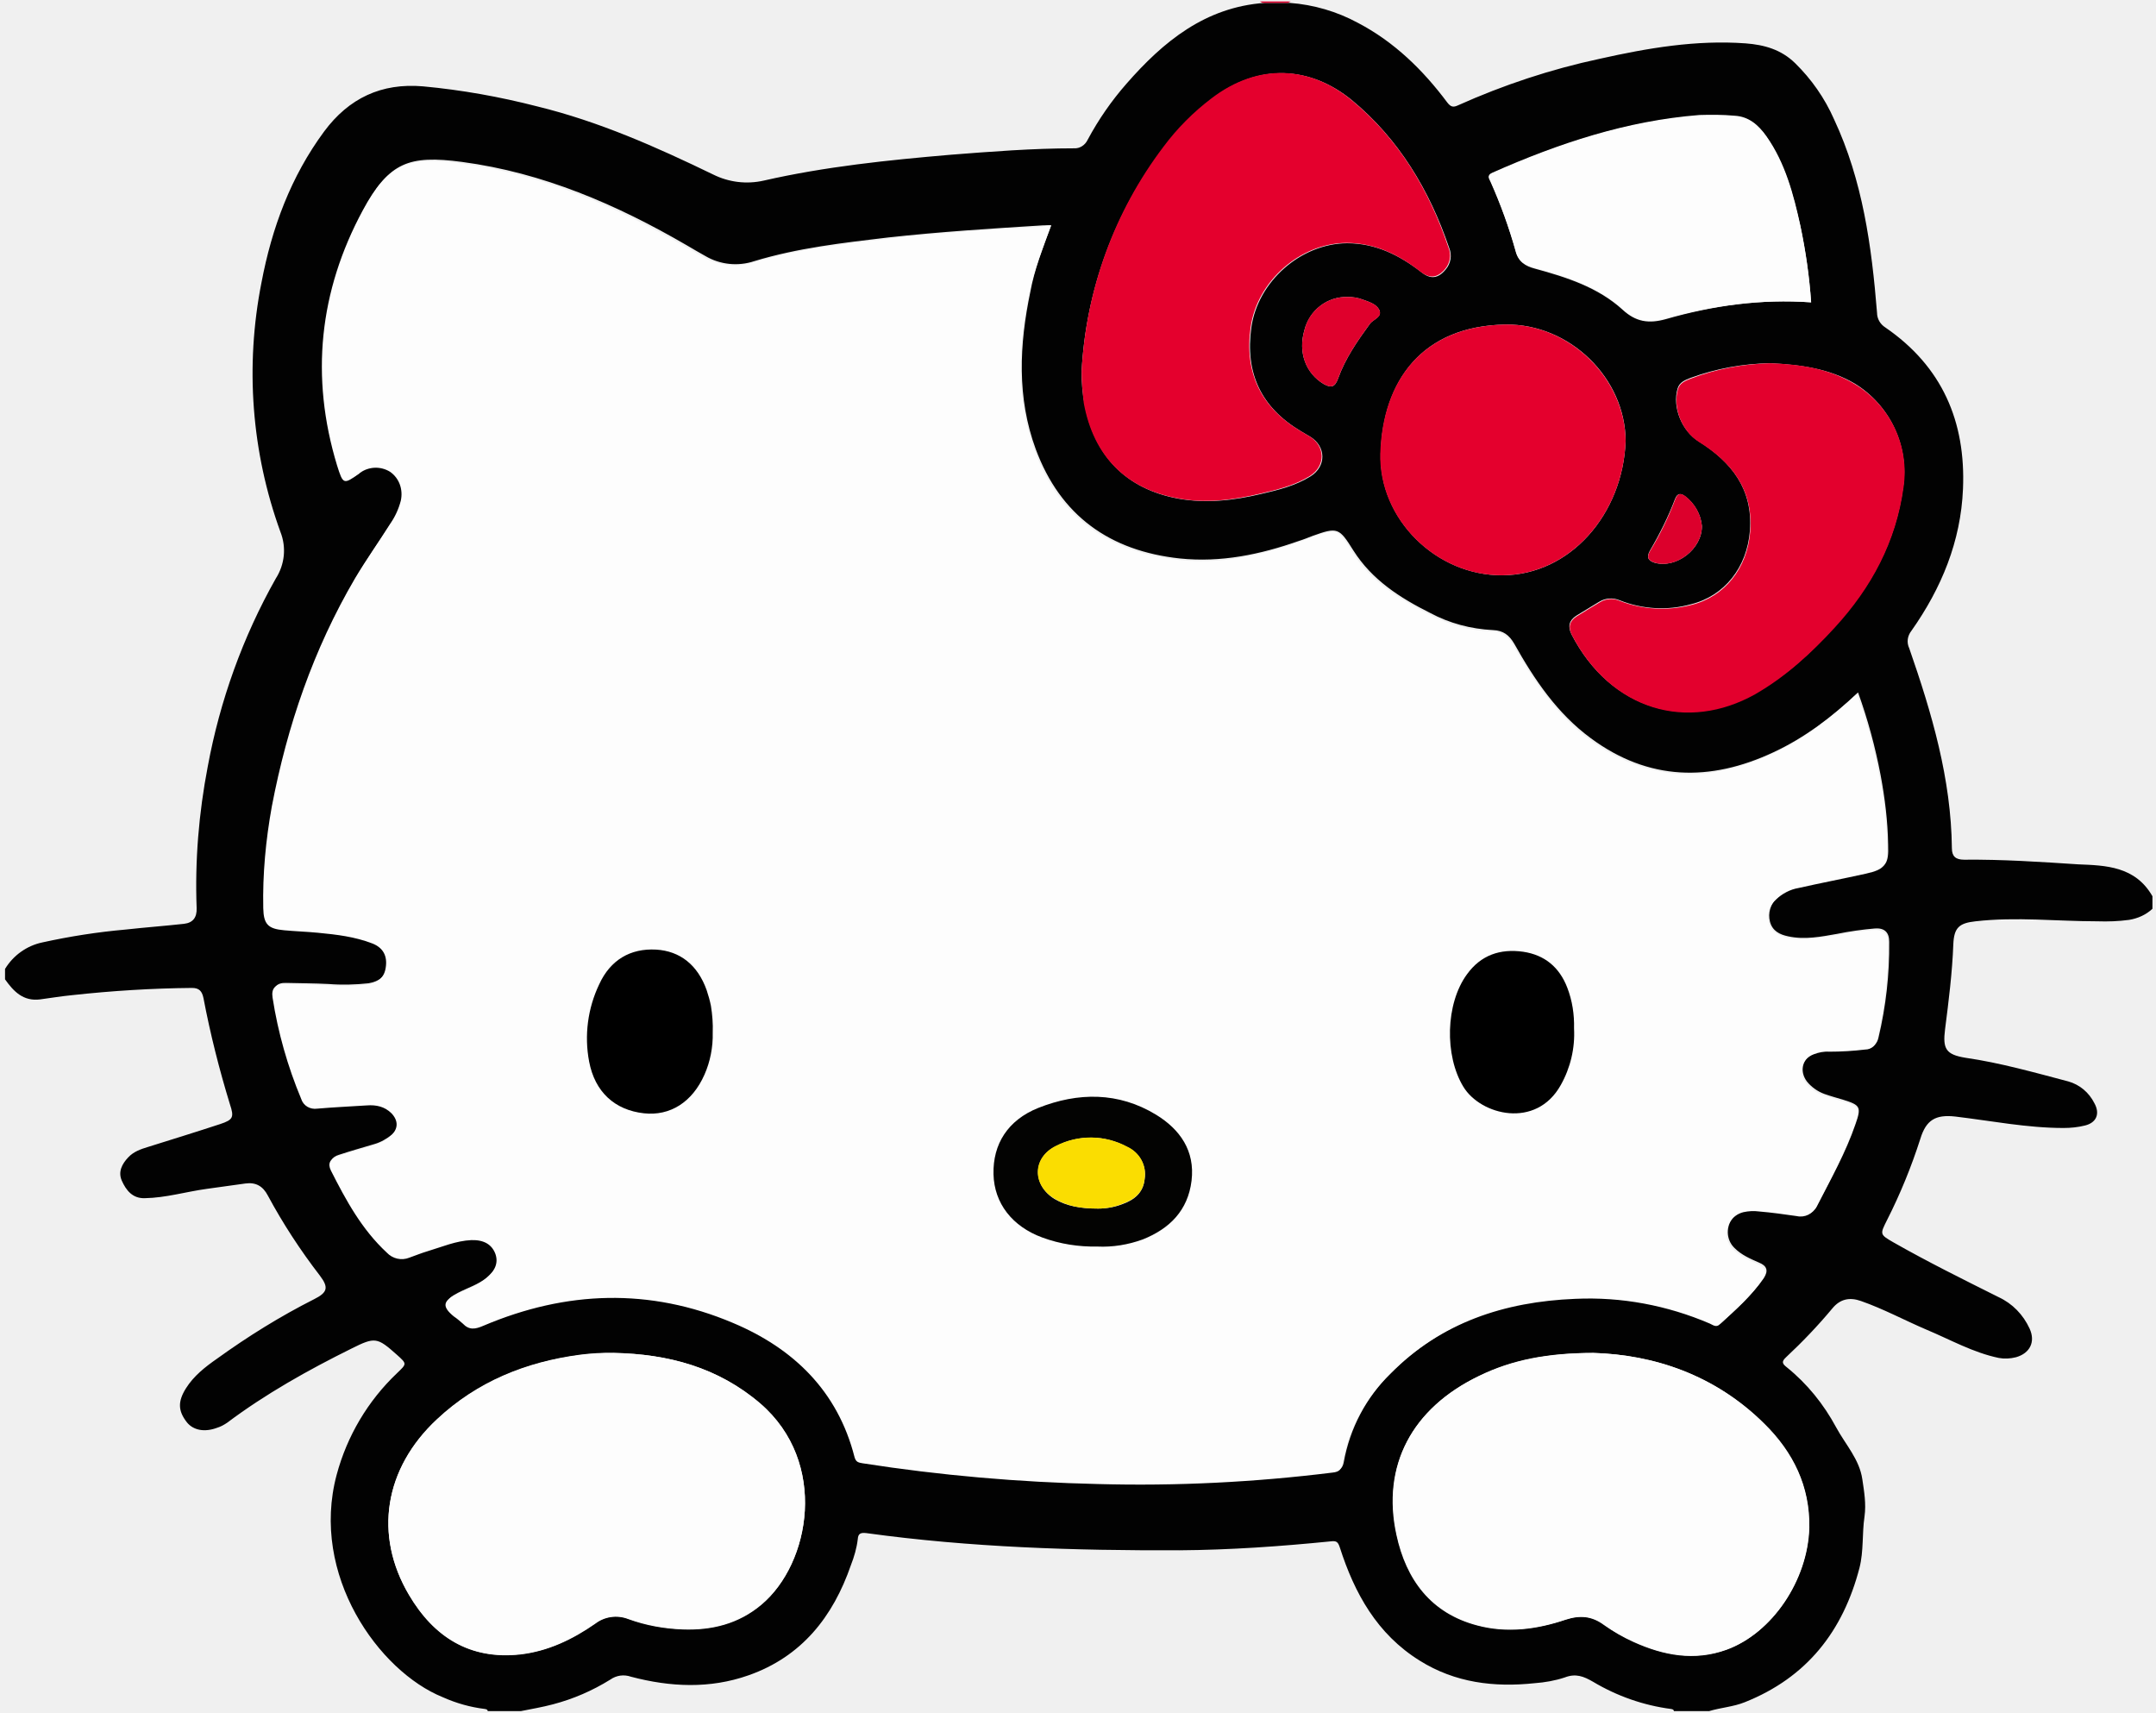
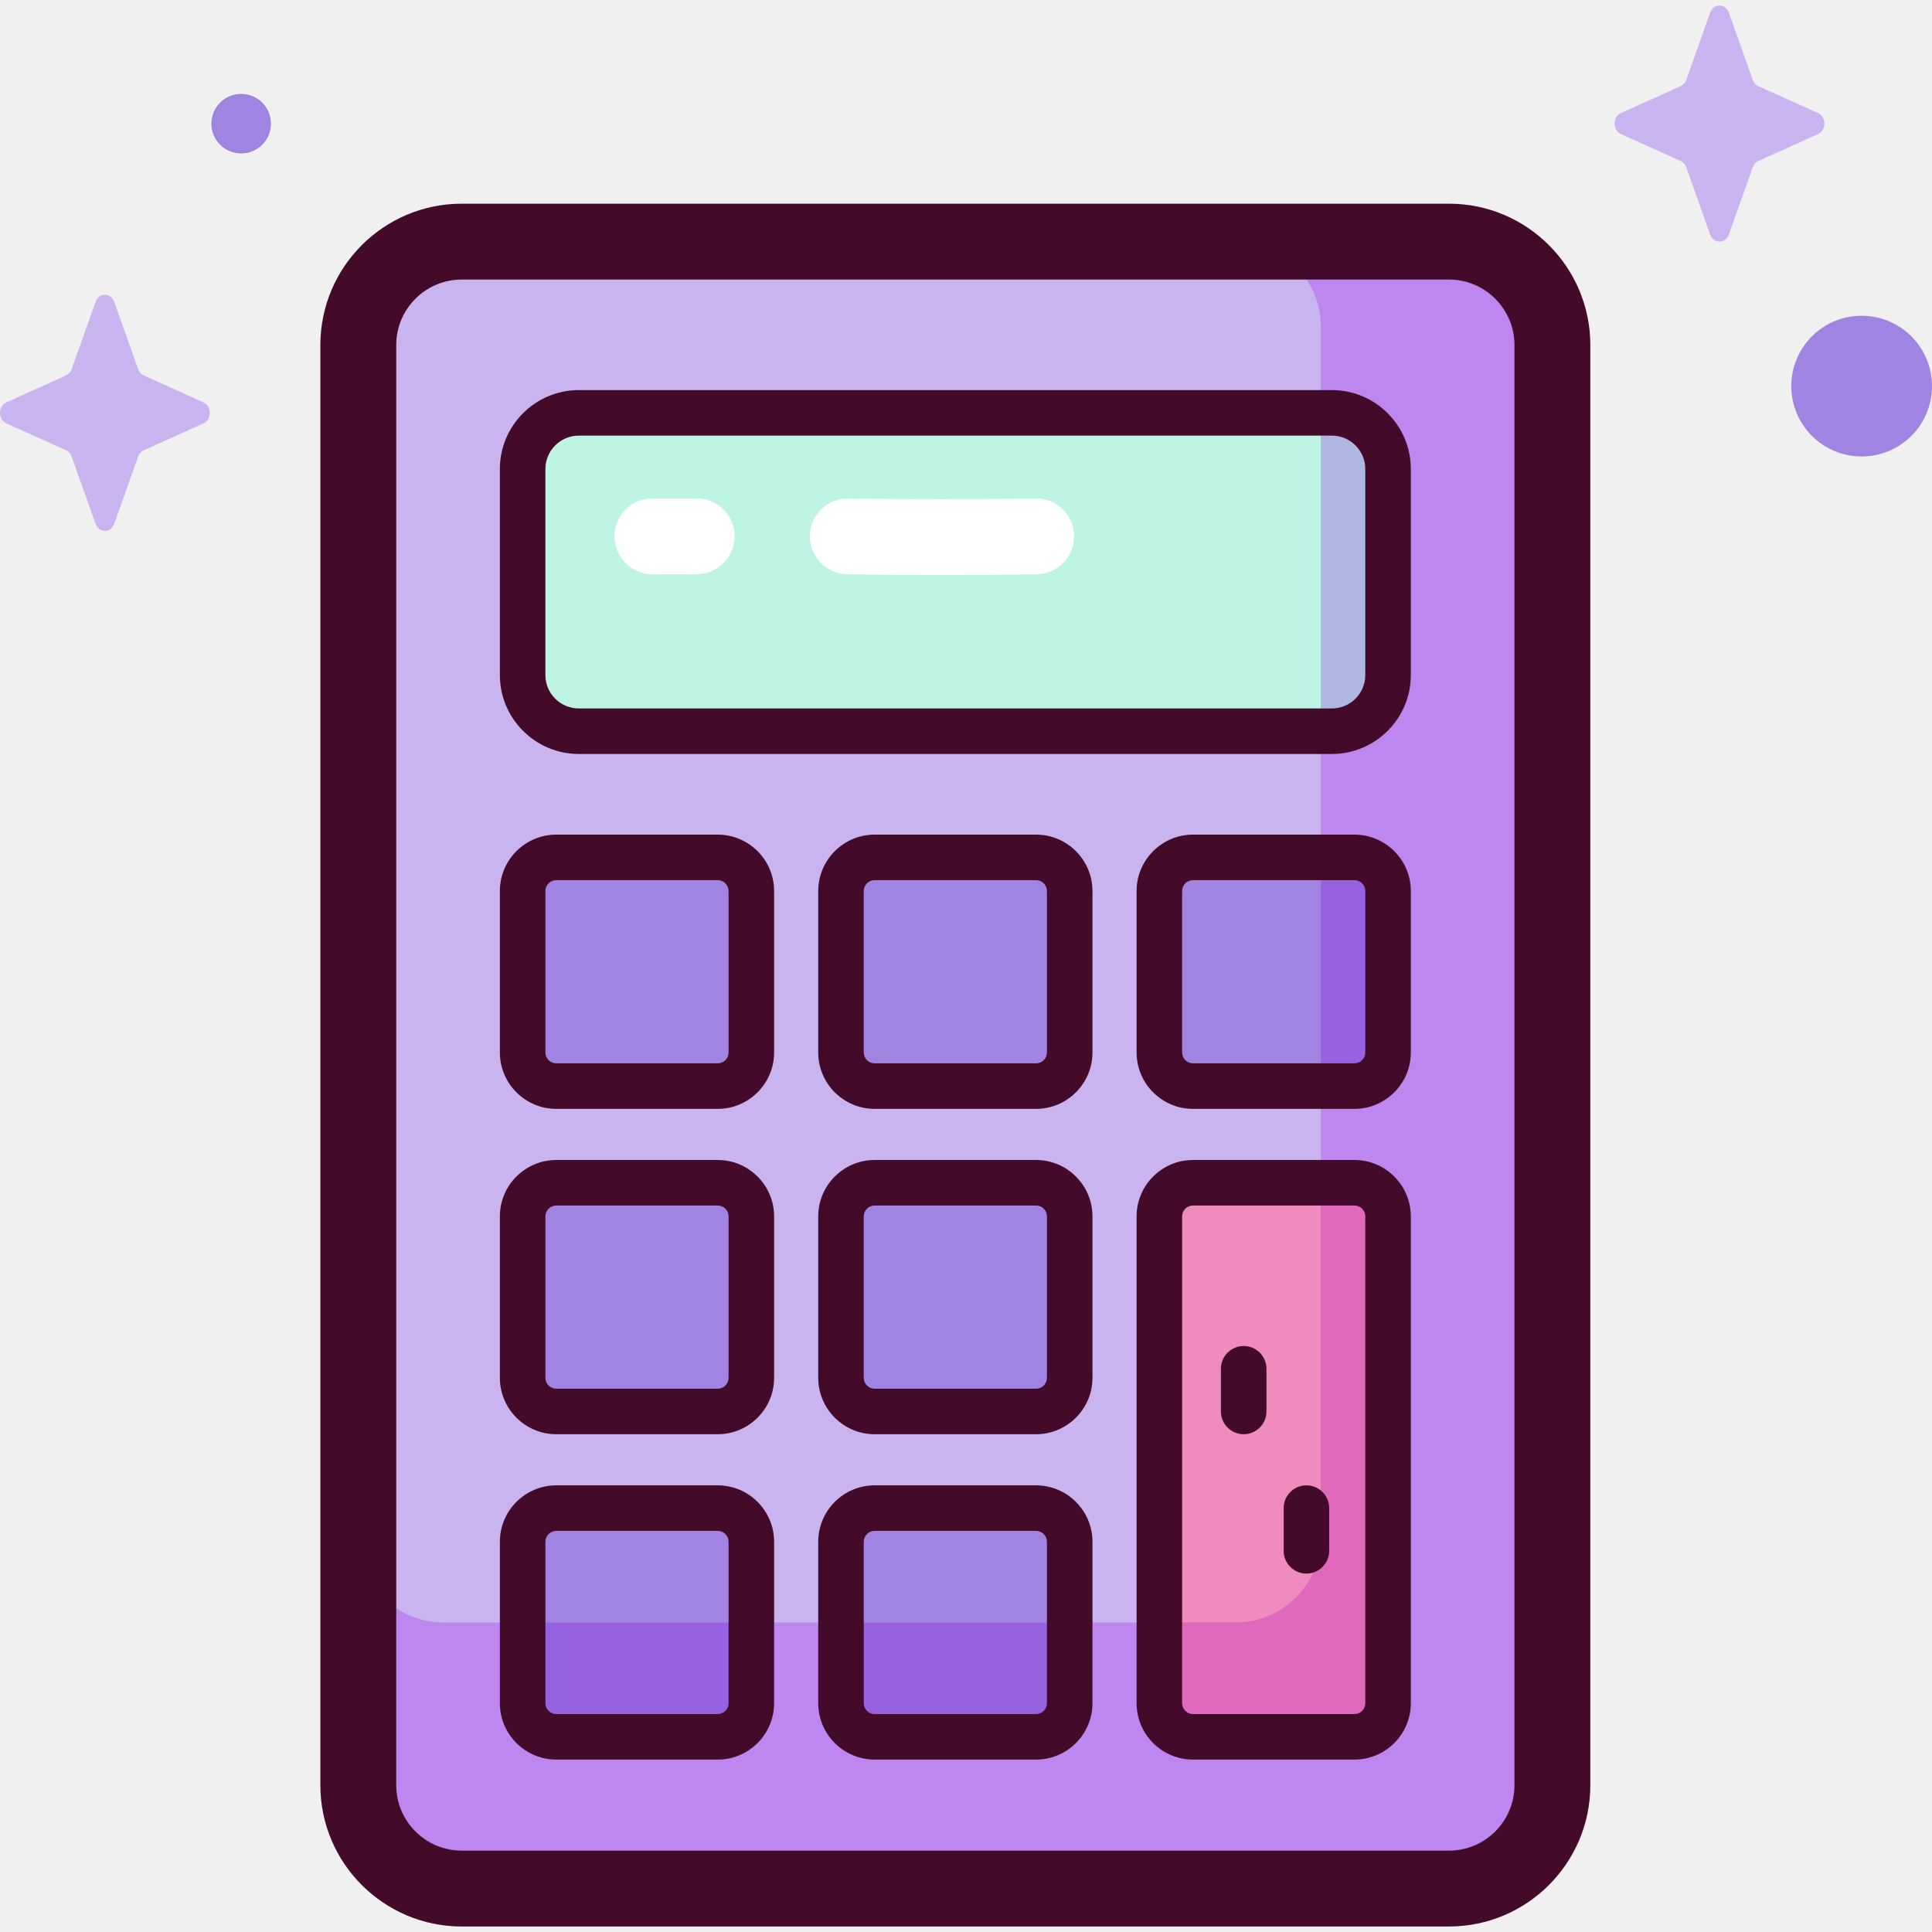
- <svg xmlns="http://www.w3.org/2000/svg" version="1.1" id="レイヤー_1" x="0px" y="0px" viewBox="0 0 602 478" style="enable-background:new 0 0 602 478;" xml:space="preserve">
-   <style type="text/css">
- 	.st0{fill:#020202;}
- 	.st1{fill:#DC002C;}
- 	.st2{fill:#FDFDFD;}
- 	.st3{fill:#E4002D;}
- 	.st4{fill:#E3002D;}
- 	.st5{fill:#DF002C;}
- 	.st6{fill:#030302;}
- 	.st7{fill:#FADD01;}
- </style>
-   <g id="グループ_7142" transform="translate(-0.094 -0.094)">
-     <path id="パス_3722" class="st0" d="M601.1,250.3v3.5c-1.8,1.7-4.1,2.7-6.5,3.1c-3,0.4-5.9,0.5-8.9,0.4c-11.3,0-22.6-1.3-34,0   c-4.6,0.5-6,1.8-6.2,6.4c-0.3,8-1.3,15.9-2.3,23.7c-0.7,5.5,0.2,7.1,5.7,8c9.7,1.4,19.2,4.1,28.7,6.6c3.2,0.9,5.8,3.1,7.3,6.1   c1.6,2.9,0.6,5.4-2.6,6.2c-2,0.5-4,0.7-6,0.7c-10.2,0-20.2-2-30.3-3.2c-5.5-0.6-8.1,1-9.7,6.2c-2.5,7.8-5.6,15.4-9.3,22.7   c-2,4-2.1,4,1.9,6.3c9.5,5.4,19.4,10.3,29.2,15.2c3.9,1.8,6.9,4.9,8.7,8.8c1.7,3.7,0.1,6.9-3.8,8c-1.6,0.4-3.2,0.5-4.8,0.2   c-7.2-1.5-13.5-5.1-20.2-7.9c-6.1-2.6-12-5.8-18.3-8c-3.1-1.1-5.8-0.6-8,2.1c-4,4.8-8.3,9.3-12.9,13.6c-1.3,1.2-1.1,1.8,0.2,2.8   c5.7,4.6,10.3,10.3,13.8,16.8c2.6,4.8,6.5,8.9,7.3,14.5c0.5,3.4,1.1,6.8,0.6,10.4c-0.7,4.7-0.2,9.6-1.4,14.3   c-4.6,17.7-14.7,30.6-32,37.5c-3.2,1.3-6.7,1.5-10,2.5h-9.8c-0.1-0.5-0.4-0.5-0.8-0.6c-7.7-1-15.1-3.6-21.8-7.6   c-2.6-1.5-4.8-2.4-7.9-1.2c-2.7,0.9-5.6,1.4-8.4,1.6c-11.3,1.2-22.2-0.1-32.1-6.3c-11.9-7.4-18.2-18.8-22.3-31.6   c-0.5-1.5-0.9-1.9-2.5-1.7c-14,1.4-28.1,2.4-42.3,2.5c-29.2,0.1-58.4-0.8-87.4-4.8c-1.7-0.2-2.3,0.2-2.4,1.7   c-0.3,2.5-1,4.9-1.9,7.2c-5,14.5-13.8,25.6-28.6,30.8c-10.8,3.8-21.8,3.3-32.8,0.4c-2-0.7-4.1-0.4-5.8,0.8c-5,3.1-10.3,5.4-16,6.9   c-3,0.8-6,1.3-9,1.9h-9.2c-0.1-0.5-0.4-0.5-0.8-0.6c-4.1-0.5-8-1.6-11.8-3.3c-17.8-7.2-37.1-34.1-29.6-62.1   c2.9-10.8,8.7-20.6,16.8-28.3c2.8-2.7,2.9-2.6,0-5.2c-5.5-4.9-6.1-5-12.7-1.7c-12.1,6-23.9,12.6-34.7,20.7   c-0.9,0.6-1.8,1.1-2.8,1.4c-3.5,1.3-6.6,0.7-8.4-1.5c-2.5-3.2-2.6-5.8-0.3-9.5c2.2-3.5,5.4-6,8.7-8.3c8.6-6.2,17.6-11.8,27.1-16.6   c3.8-1.9,4.1-3.3,1.6-6.6c-5.4-7-10.3-14.5-14.5-22.3c-1.4-2.7-3.4-3.8-6.3-3.4c-3.6,0.5-7.2,1-10.8,1.5   c-5.8,0.8-11.4,2.5-17.3,2.6c-3.4,0.1-5.2-2.2-6.4-4.9c-1.1-2.5,0.1-4.7,1.8-6.5c1.5-1.6,3.5-2.3,5.5-2.9   c6.7-2.1,13.5-4.2,20.2-6.4c3.6-1.2,3.9-1.9,2.7-5.5c-3-9.8-5.5-19.7-7.4-29.7c-0.4-1.9-1.2-2.8-3.2-2.8c-11.1,0.1-22.3,0.8-33.3,2   c-3.1,0.3-6.1,0.8-9.1,1.2c-4.7,0.6-7.4-2.2-9.8-5.6v-2.9c2.3-3.8,6.1-6.5,10.4-7.4c7.7-1.7,15.4-2.9,23.3-3.6   c5.4-0.6,10.9-1,16.3-1.6c2.5-0.3,3.6-1.8,3.5-4.4c-0.5-13.2,0.6-26.5,3.1-39.5c3.4-18.4,9.8-36.2,19-52.5c2.5-3.9,3-8.7,1.3-13   c-8.1-22.3-9.9-46.3-5.3-69.6c2.9-15.3,8.2-29.6,17.5-42.2c6.9-9.3,16-13.6,27.6-12.6c10.8,1,21.4,2.9,31.9,5.6   c17.2,4.2,33.2,11.3,49.1,19c4.4,2.2,9.4,2.8,14.2,1.7c17.1-3.9,34.6-5.7,52.1-7.2c11.5-0.9,23-1.8,34.5-1.8   c1.6,0.1,3.1-0.9,3.8-2.4c3-5.6,6.6-10.8,10.8-15.6c10.3-11.8,22-21.4,38.6-22.6c2.3,0,4.6,0,7,0c6.7,0.5,13.2,2.4,19.1,5.6   c10.1,5.3,18.1,13.1,24.9,22.2c1,1.3,1.7,1.4,3,0.8c12.7-5.7,26-10.1,39.6-13c13.4-3,26.9-5.3,40.7-4.3c5.2,0.4,9.9,1.7,13.8,5.5   c4.6,4.5,8.3,9.8,10.9,15.7c8,17.1,10.5,35.4,12,54c0,1.7,0.9,3.2,2.3,4.1c15.9,10.9,22.5,26.3,21.7,45.1   c-0.6,14.6-6,27.7-14.4,39.6c-1.1,1.4-1.4,3.2-0.6,4.9c6.3,18.1,11.7,36.4,11.9,55.8c0,2.3,1.1,3.2,3.4,3.2   c10.7-0.1,21.3,0.6,31.9,1.3C588,241.7,596.3,241.9,601.1,250.3z M293.6,63c-0.9,0-1.5,0-2.2,0c-14.5,0.9-28.9,1.8-43.4,3.4   c-12.6,1.5-25.1,2.9-37.3,6.6c-4.5,1.5-9.5,1-13.6-1.4c-1.8-1-3.5-2-5.2-3c-19.6-11.4-40.2-20.3-62.8-23.3   c-14.9-2-20.4,0.2-27.3,13.1c-12.2,22.6-14.8,46.5-7.2,71.2c1.6,5.4,1.8,5.4,6.2,2.3c0.1-0.1,0.1-0.1,0.2-0.2   c2.5-1.8,5.8-1.9,8.4-0.3c2.6,1.9,3.7,5.1,3,8.1c-0.6,2.3-1.6,4.5-3,6.5c-3.3,5.1-6.8,10-9.8,15.2c-11.6,19.8-18.9,41.1-23.2,63.6   c-1.8,9.3-2.6,18.9-2.4,28.4c0.1,4.5,1.3,5.8,5.8,6.2c3.2,0.3,6.3,0.4,9.5,0.7c5.1,0.5,10.3,1.1,15.2,3c3,1.2,4.1,3.5,3.7,6.7   c-0.4,2.8-2.2,4.3-5.2,4.8c-3.7,0.4-7.5,0.5-11.2,0.2c-3.9-0.2-7.9-0.2-11.8-0.3c-2.6-0.1-3.8,1.2-3.4,3.7c1.5,9.7,4.2,19.3,8,28.3   c0.7,1.9,2.6,3,4.5,2.7c4.6-0.3,9.2-0.6,13.8-0.9c2.6-0.1,5,0.3,6.9,2.2c2,2,1.9,4.4-0.2,6.3c-1.5,1.2-3.2,2.2-5,2.7   c-3.3,1-6.6,1.9-9.9,3c-2,0.6-2.8,2-1.8,4c4.1,8.4,8.6,16.5,15.6,22.9c1.6,1.7,4.1,2.3,6.3,1.4c1.7-0.6,3.4-1.3,5.1-1.8   c4-1.3,7.9-3,12.2-3.1c3.5-0.1,5.7,1.2,6.7,3.8c0.9,2.5,0,4.7-2.7,7c-2.4,2-5.4,2.9-8.1,4.3c-3.9,2-4.1,3.5-0.8,6.2   c0.9,0.6,1.7,1.3,2.5,2c1.8,1.9,3.4,1.6,5.8,0.6c23-9.8,46.4-10.6,69.6-0.8c17,7.2,29.3,19,34,37.5c0.4,1.4,1,1.5,2.2,1.7   c21.7,3.4,43.7,5.3,65.7,5.8c21.9,0.6,43.8-0.5,65.6-3.2c1.8-0.2,2.4-1,2.7-2.5c1.7-9.5,6.3-18.2,13.3-25   c14.2-14.3,32-20.2,51.7-21c12.9-0.5,25.7,1.8,37.6,6.9c0.9,0.4,1.8,1.1,2.8,0.2c4.2-3.9,8.6-7.7,11.9-12.5c1.3-2,0.9-3.4-1.3-4.3   c-2.5-1.1-4.9-2.1-6.9-4.1c-2.4-2.3-2.5-6.2-0.2-8.7c0.8-0.9,1.9-1.5,3-1.7c1.4-0.3,2.9-0.4,4.3-0.2c3.5,0.3,7.1,0.8,10.6,1.3   c2.2,0.5,4.6-0.6,5.5-2.7c3.8-7.4,7.9-14.7,10.6-22.6c1.7-4.8,1.3-5.3-3.5-6.8c-1.7-0.5-3.5-1-5.2-1.6c-1.9-0.7-3.6-1.9-4.9-3.5   c-2.2-3-1.2-6.6,2.3-8c1.4-0.5,2.8-0.7,4.2-0.7c3.4,0.1,6.7-0.1,10.1-0.6c1.7,0,3.1-1.3,3.4-2.9c2.1-8.8,3.1-17.8,3-26.8   c0-2.6-1.3-3.9-4-3.7c-3.5,0.3-7.1,0.8-10.5,1.5c-4.5,0.8-9.1,1.7-13.7,0.7c-2.4-0.5-4.4-1.5-5.1-4.1c-0.6-2.4,0.1-4.9,2-6.6   c1.7-1.7,3.9-2.8,6.3-3.2c6.3-1.4,12.6-2.6,18.8-4c5.3-1.2,6.1-2.2,5.9-7.7c-0.1-6.5-0.9-13-2.1-19.4c-1.5-7.9-3.6-15.6-6.3-23.1   c-7.2,6.8-14.8,12.6-23.6,16.7c-17.7,8.3-34.9,8-51-3.9c-9.4-6.9-15.8-16.4-21.4-26.4c-1.4-2.4-3.1-3.7-5.9-3.8   c-6.2-0.3-12.2-1.9-17.6-4.8c-8.4-4.2-16.2-9.2-21.4-17.4c-4-6.4-4.4-6.6-11.4-4.1c-1.3,0.5-2.5,1-3.8,1.4   c-10.8,3.8-21.8,6.1-33.3,4.9c-19.5-2.1-33.3-11.9-40.2-30.5c-5.3-14.4-4.6-29.2-1.5-44C288.9,75.4,291.3,69.3,293.6,63z    M171.5,377.8c-3.2,0-6.3,0.2-9.5,0.6c-15.1,2-28.6,7.5-39.9,18c-14.7,13.7-17.7,32.3-7.8,49c6.9,11.7,16.9,18.1,31,16.6   c7.8-0.9,14.7-4.2,21-8.6c2.6-2,6.1-2.5,9.2-1.3c4.9,1.8,10,2.7,15.2,2.9c8.1,0.3,15.6-1.5,22-6.9c13.7-11.5,18.7-39.7-0.3-56.1   C200.6,381.8,186.6,378.1,171.5,377.8z M445,377.8c-12.8,0.1-22.7,2-32,6.5c-18.7,9-27.2,25-23,44.3c2.7,12.5,9.6,21.9,22.6,25.3   c8.3,2.2,16.6,1.1,24.6-1.6c4-1.3,7.3-1.1,10.8,1.5c2.6,1.8,5.3,3.4,8.2,4.7c8.4,3.8,17,5.4,25.9,2.2c12.7-4.6,22.7-19.4,23.1-34   c0.3-11.6-4.5-21.1-12.5-29C478.9,383.8,461.7,378.3,445,377.8z M302.1,103.8c0,3,0.2,6,0.8,8.9c2.7,14.7,11.6,23.9,26.2,26.6   c7.8,1.4,15.5,0.5,23.1-1.3c4.8-1.1,9.6-2.3,13.8-4.9c4.5-2.8,4.4-8.4-0.1-11.1c-0.9-0.5-1.8-1.1-2.7-1.6   c-11-6.6-15.5-16.2-13.7-28.9c1.8-12.8,13.8-23.4,26.7-23.5c8,0,14.6,3.3,20.8,8.1c2.5,2,4.6,1.8,6.7-0.7c1.5-1.7,1.9-4.1,1-6.2   c-5.5-16.1-14.1-30.4-27.2-41.2c-11.3-9.2-25.7-10.6-39-0.3c-5,3.8-9.5,8.4-13.3,13.4C311.3,59.2,303.3,81.1,302.1,103.8z    M494.4,101.5c-7.6,0.1-15.2,1.5-22.3,4.1c-1.5,0.6-3.1,1.2-3.6,3c-1.5,5.2,1.2,11.8,5.9,14.7c9.2,5.8,15.2,13.4,14.3,25   c-0.8,10.2-7.1,18.2-16.5,20.5c-6.5,1.8-13.5,1.4-19.8-1.1c-1.9-0.8-4-0.7-5.8,0.4c-2.1,1.3-4.3,2.6-6.4,3.9c-2,1.3-2.4,3-1.3,5.2   c10.9,21.1,32.3,27.1,51.2,16.5c8.6-4.8,15.7-11.4,22.2-18.6c10.2-11.1,17.2-23.9,19.2-39.1c1.7-11.4-3.7-22.8-13.5-28.8   C510.9,103,502.8,101.9,494.4,101.5z M454,123.3c0-17.6-15.6-32.9-33.6-32.6c-23.2,0.4-34.2,15.7-34.8,36   c-0.5,18.3,15.5,34.1,34,34C438.5,160.6,453.2,143.7,454,123.3z M505.8,84.5c-0.5-7.1-1.5-14.2-3-21.2c-2-8.8-4.3-17.5-9.5-25   c-2.2-3.1-4.9-5.5-8.9-5.7c-3.3-0.3-6.5-0.3-9.8-0.2c-20.3,1.5-39.3,7.9-57.8,16.1c-1.6,0.7-0.9,1.5-0.5,2.4   c2.8,6.3,5.2,12.8,7,19.4c0.8,2.9,2.7,4.1,5.4,4.8c8.8,2.4,17.6,5.2,24.5,11.5c3.7,3.4,7.3,3.9,12,2.6   C478.4,85.4,491.8,83.5,505.8,84.5L505.8,84.5z M376.5,83c-5.8-0.2-10.8,3.7-12.2,9.3c-1.8,6.2,0.4,12,5.4,15c2,1.1,3.1,1,4-1.5   c2-5.6,5.4-10.5,8.9-15.3c0.9-1.3,3.7-1.9,2.5-4.1c-0.9-1.5-2.9-2.1-4.6-2.7C379.2,83.2,377.8,83,376.5,83L376.5,83z M475.3,146.9   c-0.3-3.2-2-6.2-4.6-8.2c-1.2-0.9-2.2-1.1-2.9,0.7c-1.9,5-4.3,9.8-7,14.4c-1,1.8-0.6,2.8,1.3,3.4   C468.1,158.9,475.4,153.4,475.3,146.9z" />
-     <path id="パス_3723" class="st1" d="M360.5,0.5c-0.3,0.1-0.6,0.3-0.8,0.4l-7,0c-0.3-0.1-0.5-0.2-0.8-0.4H360.5z" />
-     <path id="パス_3724" class="st2" d="M293.6,63c-2.3,6.3-4.8,12.4-6.1,18.9c-3.1,14.8-3.8,29.6,1.5,44   c6.8,18.6,20.7,28.4,40.2,30.5c11.5,1.3,22.5-1.1,33.3-4.9c1.3-0.4,2.5-1,3.8-1.4c7.1-2.6,7.4-2.4,11.4,4.1   c5.1,8.2,13,13.1,21.4,17.4c5.4,2.9,11.4,4.6,17.6,4.8c2.8,0.1,4.5,1.4,5.9,3.8c5.7,10,12.1,19.5,21.4,26.4   c16.1,11.9,33.3,12.2,51,3.9c8.8-4.1,16.3-9.9,23.6-16.7c2.7,7.5,4.8,15.3,6.3,23.1c1.3,6.4,2,12.9,2.1,19.4   c0.1,5.4-0.6,6.5-5.9,7.7c-6.3,1.4-12.6,2.6-18.8,4c-2.4,0.4-4.6,1.6-6.3,3.2c-1.9,1.6-2.6,4.2-2,6.6c0.7,2.5,2.8,3.5,5.1,4.1   c4.6,1,9.2,0,13.7-0.7c3.5-0.7,7-1.2,10.5-1.5c2.6-0.1,4,1.1,4,3.7c0,9-1,18-3,26.8c-0.3,1.7-1.7,2.9-3.4,2.9   c-3.3,0.4-6.7,0.6-10.1,0.6c-1.4-0.1-2.9,0.2-4.2,0.7c-3.5,1.3-4.5,4.9-2.3,8c1.2,1.6,2.9,2.8,4.9,3.5c1.7,0.6,3.5,1.1,5.2,1.6   c4.8,1.4,5.2,2,3.5,6.8c-2.8,7.9-6.8,15.2-10.6,22.6c-1,2.1-3.3,3.2-5.5,2.7c-3.5-0.5-7-1-10.6-1.3c-1.4-0.2-2.9-0.1-4.3,0.2   c-3.3,0.8-5.3,4.1-4.6,7.4c0.3,1.2,0.9,2.2,1.7,3c1.9,1.9,4.4,3,6.9,4.1c2.1,0.9,2.6,2.3,1.3,4.3c-3.3,4.8-7.6,8.6-11.9,12.5   c-1,1-1.9,0.2-2.8-0.2c-11.9-5.1-24.7-7.5-37.6-6.9c-19.7,0.8-37.5,6.6-51.7,21c-6.9,6.7-11.6,15.5-13.3,25   c-0.3,1.6-0.8,2.3-2.7,2.5c-21.7,2.7-43.7,3.8-65.6,3.2c-22-0.5-43.9-2.4-65.7-5.8c-1.1-0.2-1.8-0.3-2.2-1.7   c-4.7-18.5-17.1-30.4-34-37.5c-23.2-9.8-46.5-9-69.6,0.8c-2.3,1-4,1.3-5.8-0.6c-0.8-0.7-1.6-1.4-2.5-2c-3.3-2.7-3.1-4.3,0.8-6.2   c2.7-1.4,5.7-2.3,8.1-4.3c2.7-2.2,3.6-4.5,2.7-7c-1-2.6-3.2-3.9-6.7-3.8c-4.3,0.2-8.2,1.9-12.2,3.1c-1.7,0.5-3.4,1.2-5.1,1.8   c-2.2,0.9-4.7,0.3-6.3-1.4c-7-6.5-11.4-14.6-15.6-22.9c-1-2-0.2-3.3,1.8-4c3.3-1,6.6-2,9.9-3c1.9-0.5,3.6-1.4,5-2.7   c2.1-1.9,2.2-4.2,0.2-6.3c-1.9-1.9-4.3-2.4-6.9-2.2c-4.6,0.3-9.2,0.5-13.8,0.9c-2,0.3-3.9-0.8-4.5-2.7c-3.8-9.1-6.5-18.6-8-28.3   c-0.4-2.6,0.8-3.8,3.4-3.7c3.9,0.1,7.9,0.1,11.8,0.3c3.7,0.3,7.5,0.2,11.2-0.2c3.1-0.5,4.8-2,5.2-4.8c0.5-3.2-0.7-5.5-3.7-6.7   c-4.9-1.9-10-2.5-15.2-3c-3.1-0.3-6.3-0.4-9.5-0.7c-4.5-0.4-5.7-1.7-5.8-6.2c-0.2-9.5,0.7-19,2.4-28.4   c4.3-22.5,11.6-43.8,23.2-63.6c3.1-5.2,6.6-10.1,9.8-15.2c1.4-2,2.4-4.2,3-6.5c0.7-3.1-0.4-6.3-3-8.1c-2.6-1.6-5.9-1.5-8.4,0.3   c-0.1,0.1-0.1,0.1-0.2,0.2c-4.4,3.1-4.5,3.1-6.2-2.3c-7.5-24.7-5-48.6,7.2-71.2c6.9-12.8,12.4-15.1,27.3-13.1   c22.6,3,43.2,11.9,62.8,23.3c1.7,1,3.5,2,5.2,3c4.2,2.3,9.1,2.8,13.6,1.4c12.2-3.7,24.8-5.1,37.3-6.6c14.4-1.7,28.9-2.6,43.4-3.4   C292.1,63,292.8,63,293.6,63z M306.5,348.1c4.3,0.2,8.6-0.5,12.7-1.9c7.5-3,12.6-8.1,13.6-16.4c1-8.3-3.2-14.3-9.9-18.4   c-10.5-6.4-21.7-6.3-32.9-1.9c-8.5,3.4-12.7,10.1-12.5,18.5c0.2,8,5.3,14.6,13.7,17.7C296.1,347.3,301.3,348.1,306.5,348.1   L306.5,348.1z" />
-     <path id="パス_3725" class="st2" d="M171.5,377.8c15.1,0.3,29.1,4,40.9,14.1c19,16.4,14,44.6,0.3,56.1c-6.4,5.3-13.9,7.2-22,6.9   c-5.2-0.2-10.3-1.2-15.2-2.9c-3.1-1.2-6.6-0.7-9.2,1.3c-6.4,4.4-13.3,7.8-21,8.6c-14,1.6-24.1-4.9-31-16.6   c-9.9-16.7-6.9-35.3,7.8-49c11.2-10.5,24.8-16,39.9-18C165.1,377.9,168.3,377.7,171.5,377.8z" />
-     <path id="パス_3726" class="st2" d="M445,377.8c16.7,0.5,33.9,6,47.8,19.8c8,7.9,12.7,17.4,12.5,29c-0.4,14.6-10.3,29.4-23.1,34   c-8.9,3.2-17.6,1.6-25.9-2.2c-2.9-1.3-5.7-2.8-8.2-4.7c-3.4-2.5-6.8-2.8-10.8-1.5c-8,2.7-16.3,3.8-24.6,1.6   c-13-3.4-19.9-12.8-22.6-25.3c-4.2-19.3,4.3-35.3,23-44.3C422.3,379.7,432.2,377.8,445,377.8z" />
-     <path id="パス_3727" class="st3" d="M302.1,103.8c1.2-22.8,9.1-44.6,22.9-62.8c3.8-5.1,8.3-9.6,13.3-13.4   c13.3-10.2,27.7-8.9,39,0.3c13.2,10.8,21.8,25.1,27.2,41.2c0.9,2.1,0.5,4.5-1,6.2c-2.1,2.4-4.2,2.6-6.7,0.7   c-6.1-4.8-12.8-8.1-20.8-8.1c-12.9,0.1-24.9,10.7-26.7,23.5c-1.8,12.7,2.8,22.3,13.7,28.9c0.9,0.5,1.8,1.1,2.7,1.6   c4.5,2.7,4.6,8.3,0.1,11.1c-4.2,2.6-9,3.8-13.8,4.9c-7.6,1.8-15.4,2.8-23.1,1.3c-14.6-2.7-23.5-11.9-26.2-26.6   C302.4,109.8,302.1,106.8,302.1,103.8z" />
-     <path id="パス_3728" class="st4" d="M494.4,101.5c8.4,0.3,16.5,1.5,23.7,5.9c9.9,6,15.2,17.3,13.5,28.8c-2.1,15.2-9,28-19.2,39.1   c-6.6,7.2-13.7,13.7-22.2,18.6c-18.9,10.6-40.2,4.6-51.2-16.5c-1.1-2.2-0.7-3.9,1.3-5.2c2.1-1.3,4.2-2.6,6.4-3.9   c1.7-1.1,3.9-1.3,5.8-0.4c6.3,2.4,13.2,2.8,19.8,1.1c9.4-2.3,15.7-10.3,16.5-20.5c0.9-11.6-5.1-19.3-14.3-25   c-4.7-2.9-7.4-9.5-5.9-14.7c0.5-1.8,2.1-2.4,3.6-3C479.2,103.1,486.8,101.7,494.4,101.5z" />
-     <path id="パス_3729" class="st3" d="M454,123.3c-0.8,20.4-15.5,37.3-34.5,37.4c-18.5,0.1-34.5-15.8-34-34   c0.6-20.2,11.6-35.5,34.8-36C438.4,90.4,453.9,105.8,454,123.3z" />
-     <path id="パス_3730" class="st2" d="M505.8,84.5c-14-1-27.4,0.9-40.6,4.5c-4.8,1.3-8.3,0.9-12-2.6c-6.9-6.3-15.6-9.1-24.5-11.5   c-2.7-0.7-4.7-1.8-5.4-4.8c-1.9-6.6-4.2-13.1-7-19.4c-0.4-0.9-1.1-1.7,0.5-2.4c18.5-8.2,37.5-14.5,57.8-16.1   c3.3-0.1,6.5-0.1,9.8,0.2c4,0.2,6.7,2.6,8.9,5.7c5.3,7.5,7.6,16.3,9.5,25C504.3,70.3,505.3,77.3,505.8,84.5z" />
-     <path id="パス_3731" class="st5" d="M376.5,83c1.4,0,2.7,0.2,4,0.7c1.7,0.6,3.8,1.2,4.6,2.7c1.3,2.2-1.5,2.8-2.5,4.1   c-3.5,4.8-6.9,9.7-8.9,15.3c-0.9,2.5-2.1,2.6-4,1.5c-5-2.9-7.2-8.8-5.4-15C365.6,86.7,370.7,82.8,376.5,83z" />
-     <path id="パス_3732" class="st1" d="M475.3,146.9c0.1,6.5-7.2,12-13.1,10.3c-2-0.6-2.4-1.6-1.3-3.4c2.8-4.6,5.1-9.4,7-14.4   c0.7-1.8,1.7-1.6,2.9-0.7C473.3,140.7,475,143.6,475.3,146.9z" />
-     <path id="パス_3733" class="st6" d="M306.5,348.1c-5.2,0.1-10.4-0.7-15.3-2.5c-8.5-3.1-13.5-9.6-13.7-17.7   c-0.2-8.4,4-15.1,12.5-18.5c11.1-4.4,22.4-4.5,32.9,1.9c6.7,4.1,10.9,10.1,9.9,18.4c-1,8.3-6.1,13.4-13.6,16.4   C315.1,347.6,310.8,348.3,306.5,348.1z M306.7,337.5c2.3,0,4.6-0.4,6.7-1.2c3.4-1.2,5.9-3.2,6.3-7c0.6-3.8-1.4-7.4-4.9-9   c-6.2-3.4-13.6-3.5-19.9-0.2c-6.5,3.2-6.6,10.8-0.4,14.7C297.9,336.8,301.7,337.5,306.7,337.5L306.7,337.5z" />
-     <path id="パス_3734" class="st7" d="M306.7,337.5c-4.9,0-8.7-0.7-12.2-2.8c-6.3-3.8-6.2-11.4,0.4-14.7c6.3-3.2,13.7-3.1,19.9,0.2   c3.5,1.6,5.5,5.2,4.9,9c-0.4,3.9-2.9,5.8-6.3,7C311.2,337.1,308.9,337.5,306.7,337.5z" />
-     <path id="パス_3735" d="M199.1,288.4c0.1,4-0.7,8.1-2.3,11.7c-3.4,7.7-9.6,11.6-16.9,10.8c-8.2-0.9-13.7-6-15.3-14.4   c-1.4-7.3-0.4-14.9,2.8-21.6c3.1-6.8,8.7-10.1,15.9-9.7c6.7,0.4,11.6,4.3,14.1,11.3c0.5,1.5,0.9,2.9,1.2,4.4   C199,283.4,199.2,285.9,199.1,288.4z" />
-     <path id="パス_3736" d="M439.6,287.2c0.3,5.5-1,11-3.7,15.8c-6.9,12.4-22.4,8.4-27.2,0.5c-5.3-8.7-5-23.2,1-31.4   c3.9-5.4,9.3-7.2,15.7-6.3c6,0.9,10.1,4.3,12.3,10C439.1,279.4,439.7,283.3,439.6,287.2z" />
+ <svg xmlns="http://www.w3.org/2000/svg" id="Capa_1" enable-background="new 0 0 512 512" height="512" viewBox="0 0 512 512" width="512">
+   <g>
+     <g>
+       <path d="m384.001 500.488h-261.649c-15.132 0-27.399-12.267-27.399-27.399v-381.656c0-15.132 12.267-27.399 27.399-27.399h261.649c15.132 0 27.399 12.267 27.399 27.399v381.656c0 15.132-12.267 27.399-27.399 27.399z" fill="#cab4ef" />
+       <path d="m352.962 193.779h-199.57c-8.223 0-14.889-6.666-14.889-14.889v-54.589c0-8.223 6.666-14.889 14.889-14.889h199.57c8.223 0 14.889 6.666 14.889 14.889v54.589c0 8.223-6.666 14.889-14.889 14.889z" fill="#bdf4e3" />
+       <g fill="#a183e2">
+         <path d="m190.195 287.83h-42.772c-4.927 0-8.921-3.994-8.921-8.921v-42.772c0-4.927 3.994-8.921 8.921-8.921h42.772c4.927 0 8.921 3.994 8.921 8.921v42.772c0 4.927-3.994 8.921-8.921 8.921z" />
+         <path d="m190.195 374.054h-42.772c-4.927 0-8.921-3.994-8.921-8.921v-42.772c0-4.927 3.994-8.921 8.921-8.921h42.772c4.927 0 8.921 3.994 8.921 8.921v42.772c0 4.927-3.994 8.921-8.921 8.921z" />
+         <path d="m190.195 460.278h-42.772c-4.927 0-8.921-3.994-8.921-8.921v-42.772c0-4.927 3.994-8.921 8.921-8.921h42.772c4.927 0 8.921 3.994 8.921 8.921v42.772c0 4.927-3.994 8.921-8.921 8.921z" />
+         <path d="m274.563 287.83h-42.772c-4.927 0-8.921-3.994-8.921-8.921v-42.772c0-4.927 3.994-8.921 8.921-8.921h42.772c4.927 0 8.921 3.994 8.921 8.921v42.772c-.001 4.927-3.994 8.921-8.921 8.921z" />
+         <path d="m274.563 374.054h-42.772c-4.927 0-8.921-3.994-8.921-8.921v-42.772c0-4.927 3.994-8.921 8.921-8.921h42.772c4.927 0 8.921 3.994 8.921 8.921v42.772c-.001 4.927-3.994 8.921-8.921 8.921z" />
+         <path d="m274.563 460.278h-42.772c-4.927 0-8.921-3.994-8.921-8.921v-42.772c0-4.927 3.994-8.921 8.921-8.921h42.772c4.927 0 8.921 3.994 8.921 8.921v42.772c-.001 4.927-3.994 8.921-8.921 8.921z" />
+         <path d="m358.93 287.83h-42.772c-4.927 0-8.921-3.994-8.921-8.921v-42.772c0-4.927 3.994-8.921 8.921-8.921h42.772c4.927 0 8.921 3.994 8.921 8.921v42.772c0 4.927-3.994 8.921-8.921 8.921z" />
+       </g>
+       <path d="m358.93 313.44h-42.772c-4.927 0-8.921 3.994-8.921 8.92v64.498 8.702 55.796c0 4.927 3.994 8.92 8.921 8.92h42.772c4.927 0 8.921-3.994 8.921-8.92v-55.796-8.702-64.498c0-4.926-3.994-8.92-8.921-8.92z" fill="#ef8bbd" />
+       <path d="m384.001 64.034h-56.496c12.44 0 22.525 10.084 22.525 22.525v320.888c0 12.44-10.085 22.524-22.525 22.524h-210.028c-12.44 0-22.525-10.084-22.525-22.524v65.643c0 15.132 12.267 27.399 27.399 27.399h261.649c15.132 0 27.399-12.267 27.399-27.399v-381.657c.002-15.132-12.265-27.399-27.398-27.399z" fill="#be87ef" />
+       <path d="m147.423 460.278h42.772c4.927 0 8.92-3.994 8.92-8.92v-21.387h-60.613v21.387c.001 4.926 3.994 8.92 8.921 8.92z" fill="#9762e2" />
+       <path d="m231.791 460.278h42.772c4.927 0 8.921-3.994 8.921-8.92v-21.387h-60.614v21.387c0 4.926 3.994 8.92 8.921 8.92z" fill="#9762e2" />
+       <path d="m358.93 313.44h-8.9v94.006c0 12.44-10.084 22.524-22.524 22.524h-20.268v21.387c0 4.927 3.994 8.92 8.921 8.92h42.772c4.927 0 8.921-3.994 8.921-8.92v-55.796-8.702-64.498c-.001-4.927-3.995-8.921-8.922-8.921z" fill="#e068bd" />
+       <path d="m358.93 227.216h-8.9v60.613h8.9c4.927 0 8.921-3.994 8.921-8.921v-42.772c0-4.926-3.994-8.92-8.921-8.92z" fill="#9762e2" />
+       <path d="m352.962 109.411h-2.932v84.368h2.932c8.223 0 14.889-6.667 14.889-14.889v-54.589c0-8.223-6.666-14.89-14.889-14.89z" fill="#b1b7e3" />
+     </g>
+     <g>
+       <g fill="#440a29">
+         <path d="m384.001 53.98h-261.649c-20.652 0-37.453 16.801-37.453 37.452v381.656c0 20.652 16.801 37.453 37.453 37.453h261.649c20.652 0 37.453-16.801 37.453-37.453v-381.655c0-20.652-16.801-37.453-37.453-37.453zm17.346 419.109c0 9.564-7.781 17.346-17.346 17.346h-261.649c-9.564 0-17.346-7.782-17.346-17.346v-381.656c0-9.564 7.782-17.346 17.346-17.346h261.649c9.564 0 17.346 7.782 17.346 17.346z" />
+         <path d="m352.962 103.38h-199.57c-11.536 0-20.921 9.385-20.921 20.921v54.589c0 11.536 9.386 20.921 20.921 20.921h199.57c11.536 0 20.921-9.385 20.921-20.921v-54.59c0-11.535-9.386-20.92-20.921-20.92zm8.857 75.51c0 4.884-3.973 8.857-8.858 8.857h-199.57c-4.884 0-8.857-3.973-8.857-8.857v-54.59c0-4.884 3.973-8.857 8.857-8.857h199.57c4.884 0 8.858 3.973 8.858 8.857z" />
+         <path d="m190.195 221.184h-42.772c-8.245 0-14.953 6.708-14.953 14.953v42.772c0 8.245 6.708 14.952 14.953 14.952h42.772c8.245 0 14.952-6.707 14.952-14.952v-42.772c.001-8.245-6.707-14.953-14.952-14.953zm2.889 57.725c0 1.592-1.296 2.888-2.888 2.888h-42.772c-1.593 0-2.889-1.296-2.889-2.888v-42.772c0-1.593 1.296-2.889 2.889-2.889h42.772c1.592 0 2.888 1.296 2.888 2.889z" />
+         <path d="m190.195 307.409h-42.772c-8.245 0-14.953 6.707-14.953 14.952v42.772c0 8.245 6.708 14.953 14.953 14.953h42.772c8.245 0 14.952-6.708 14.952-14.953v-42.772c.001-8.245-6.707-14.952-14.952-14.952zm2.889 57.724c0 1.593-1.296 2.889-2.888 2.889h-42.772c-1.593 0-2.889-1.296-2.889-2.889v-42.772c0-1.592 1.296-2.888 2.889-2.888h42.772c1.592 0 2.888 1.296 2.888 2.888z" />
+         <path d="m190.195 393.632h-42.772c-8.245 0-14.953 6.708-14.953 14.953v42.772c0 8.245 6.708 14.952 14.953 14.952h42.772c8.245 0 14.952-6.707 14.952-14.952v-42.772c.001-8.245-6.707-14.953-14.952-14.953zm2.889 57.725c0 1.592-1.296 2.888-2.888 2.888h-42.772c-1.593 0-2.889-1.296-2.889-2.888v-42.772c0-1.593 1.296-2.889 2.889-2.889h42.772c1.592 0 2.888 1.296 2.888 2.889z" />
+         <path d="m274.563 221.184h-42.772c-8.245 0-14.953 6.708-14.953 14.953v42.772c0 8.245 6.708 14.952 14.953 14.952h42.772c8.245 0 14.952-6.707 14.952-14.952v-42.772c0-8.245-6.708-14.953-14.952-14.953zm2.888 57.725c0 1.592-1.296 2.888-2.888 2.888h-42.772c-1.593 0-2.889-1.296-2.889-2.888v-42.772c0-1.593 1.296-2.889 2.889-2.889h42.772c1.592 0 2.888 1.296 2.888 2.889z" />
+         <path d="m274.563 307.409h-42.772c-8.245 0-14.953 6.707-14.953 14.952v42.772c0 8.245 6.708 14.953 14.953 14.953h42.772c8.245 0 14.952-6.708 14.952-14.953v-42.772c0-8.245-6.708-14.952-14.952-14.952zm2.888 57.724c0 1.593-1.296 2.889-2.888 2.889h-42.772c-1.593 0-2.889-1.296-2.889-2.889v-42.772c0-1.592 1.296-2.888 2.889-2.888h42.772c1.592 0 2.888 1.296 2.888 2.888z" />
+         <path d="m274.563 393.632h-42.772c-8.245 0-14.953 6.708-14.953 14.953v42.772c0 8.245 6.708 14.952 14.953 14.952h42.772c8.245 0 14.952-6.707 14.952-14.952v-42.772c0-8.245-6.708-14.953-14.952-14.953zm2.888 57.725c0 1.592-1.296 2.888-2.888 2.888h-42.772c-1.593 0-2.889-1.296-2.889-2.888v-42.772c0-1.593 1.296-2.889 2.889-2.889h42.772c1.592 0 2.888 1.296 2.888 2.889z" />
+         <path d="m358.93 221.184h-42.772c-8.245 0-14.952 6.708-14.952 14.953v42.772c0 8.245 6.707 14.952 14.952 14.952h42.772c8.245 0 14.953-6.707 14.953-14.952v-42.772c0-8.245-6.708-14.953-14.953-14.953zm2.889 57.725c0 1.592-1.296 2.888-2.889 2.888h-42.772c-1.592 0-2.888-1.296-2.888-2.888v-42.772c0-1.593 1.296-2.889 2.888-2.889h42.772c1.593 0 2.889 1.296 2.889 2.889z" />
+         <path d="m358.93 307.409h-42.772c-8.245 0-14.952 6.707-14.952 14.952v128.996c0 8.245 6.707 14.952 14.952 14.952h42.772c8.245 0 14.953-6.707 14.953-14.952v-128.996c0-8.245-6.708-14.952-14.953-14.952zm2.889 143.948c0 1.592-1.296 2.888-2.889 2.888h-42.772c-1.592 0-2.888-1.296-2.888-2.888v-128.996c0-1.592 1.296-2.888 2.888-2.888h42.772c1.593 0 2.889 1.296 2.889 2.888z" />
+         <path d="m329.59 356.702c-3.331 0-6.032 2.701-6.032 6.032v11.32c0 3.331 2.701 6.032 6.032 6.032s6.032-2.701 6.032-6.032v-11.32c0-3.331-2.701-6.032-6.032-6.032z" />
+         <path d="m346.217 393.632c-3.331 0-6.032 2.701-6.032 6.032v11.32c0 3.331 2.701 6.032 6.032 6.032s6.032-2.701 6.032-6.032v-11.32c0-3.331-2.701-6.032-6.032-6.032z" />
+       </g>
+       <path d="m249.633 152.379c-8.273 0-16.546-.068-25.111-.204-5.551-.088-9.981-4.66-9.892-10.211.088-5.551 4.616-9.96 10.212-9.892 16.914.269 32.67.269 49.586 0 .055-.001.109-.001.163-.001 5.478 0 9.962 4.396 10.049 9.894.087 5.551-4.341 10.124-9.892 10.211-8.568.134-16.841.203-25.115.203z" fill="#fff" />
+       <path d="m184.625 152.176h-11.709c-5.552 0-10.053-4.501-10.053-10.053s4.501-10.053 10.053-10.053h11.709c5.552 0 10.053 4.501 10.053 10.053s-4.501 10.053-10.053 10.053z" fill="#fff" />
+     </g>
+     <g>
+       <path d="m512 102.323c0 10.298-8.348 18.646-18.646 18.646s-18.646-8.348-18.646-18.646 8.348-18.646 18.646-18.646 18.646 8.348 18.646 18.646z" fill="#a183e2" />
+       <ellipse cx="63.905" cy="32.746" fill="#a183e2" rx="7.896" ry="7.896" transform="matrix(.23 -.973 .973 .23 17.353 87.418)" />
+       <g fill="#cab4ef">
+         <path d="m458.162 3.345 6.334 17.811c.271.763.808 1.367 1.486 1.672l15.824 7.129c2.236 1.007 2.236 4.569 0 5.576l-15.824 7.129c-.678.305-1.214.91-1.486 1.672l-6.334 17.811c-.895 2.516-4.06 2.516-4.954 0l-6.334-17.811c-.271-.763-.808-1.367-1.486-1.672l-15.824-7.129c-2.236-1.007-2.236-4.569 0-5.576l15.824-7.129c.678-.305 1.214-.91 1.486-1.672l6.334-17.811c.894-2.516 4.059-2.516 4.954 0z" />
+         <path d="m30.275 80.011 6.334 17.811c.271.762.808 1.367 1.486 1.672l15.824 7.129c2.235 1.007 2.235 4.569 0 5.576l-15.824 7.129c-.678.305-1.215.91-1.486 1.672l-6.334 17.811c-.895 2.516-4.06 2.516-4.955 0l-6.334-17.811c-.271-.763-.808-1.367-1.486-1.672l-15.823-7.128c-2.236-1.007-2.236-4.569 0-5.576l15.824-7.129c.678-.305 1.214-.91 1.486-1.672l6.334-17.811c.895-2.518 4.059-2.518 4.954-.001z" />
+       </g>
+     </g>
  </g>
</svg>
